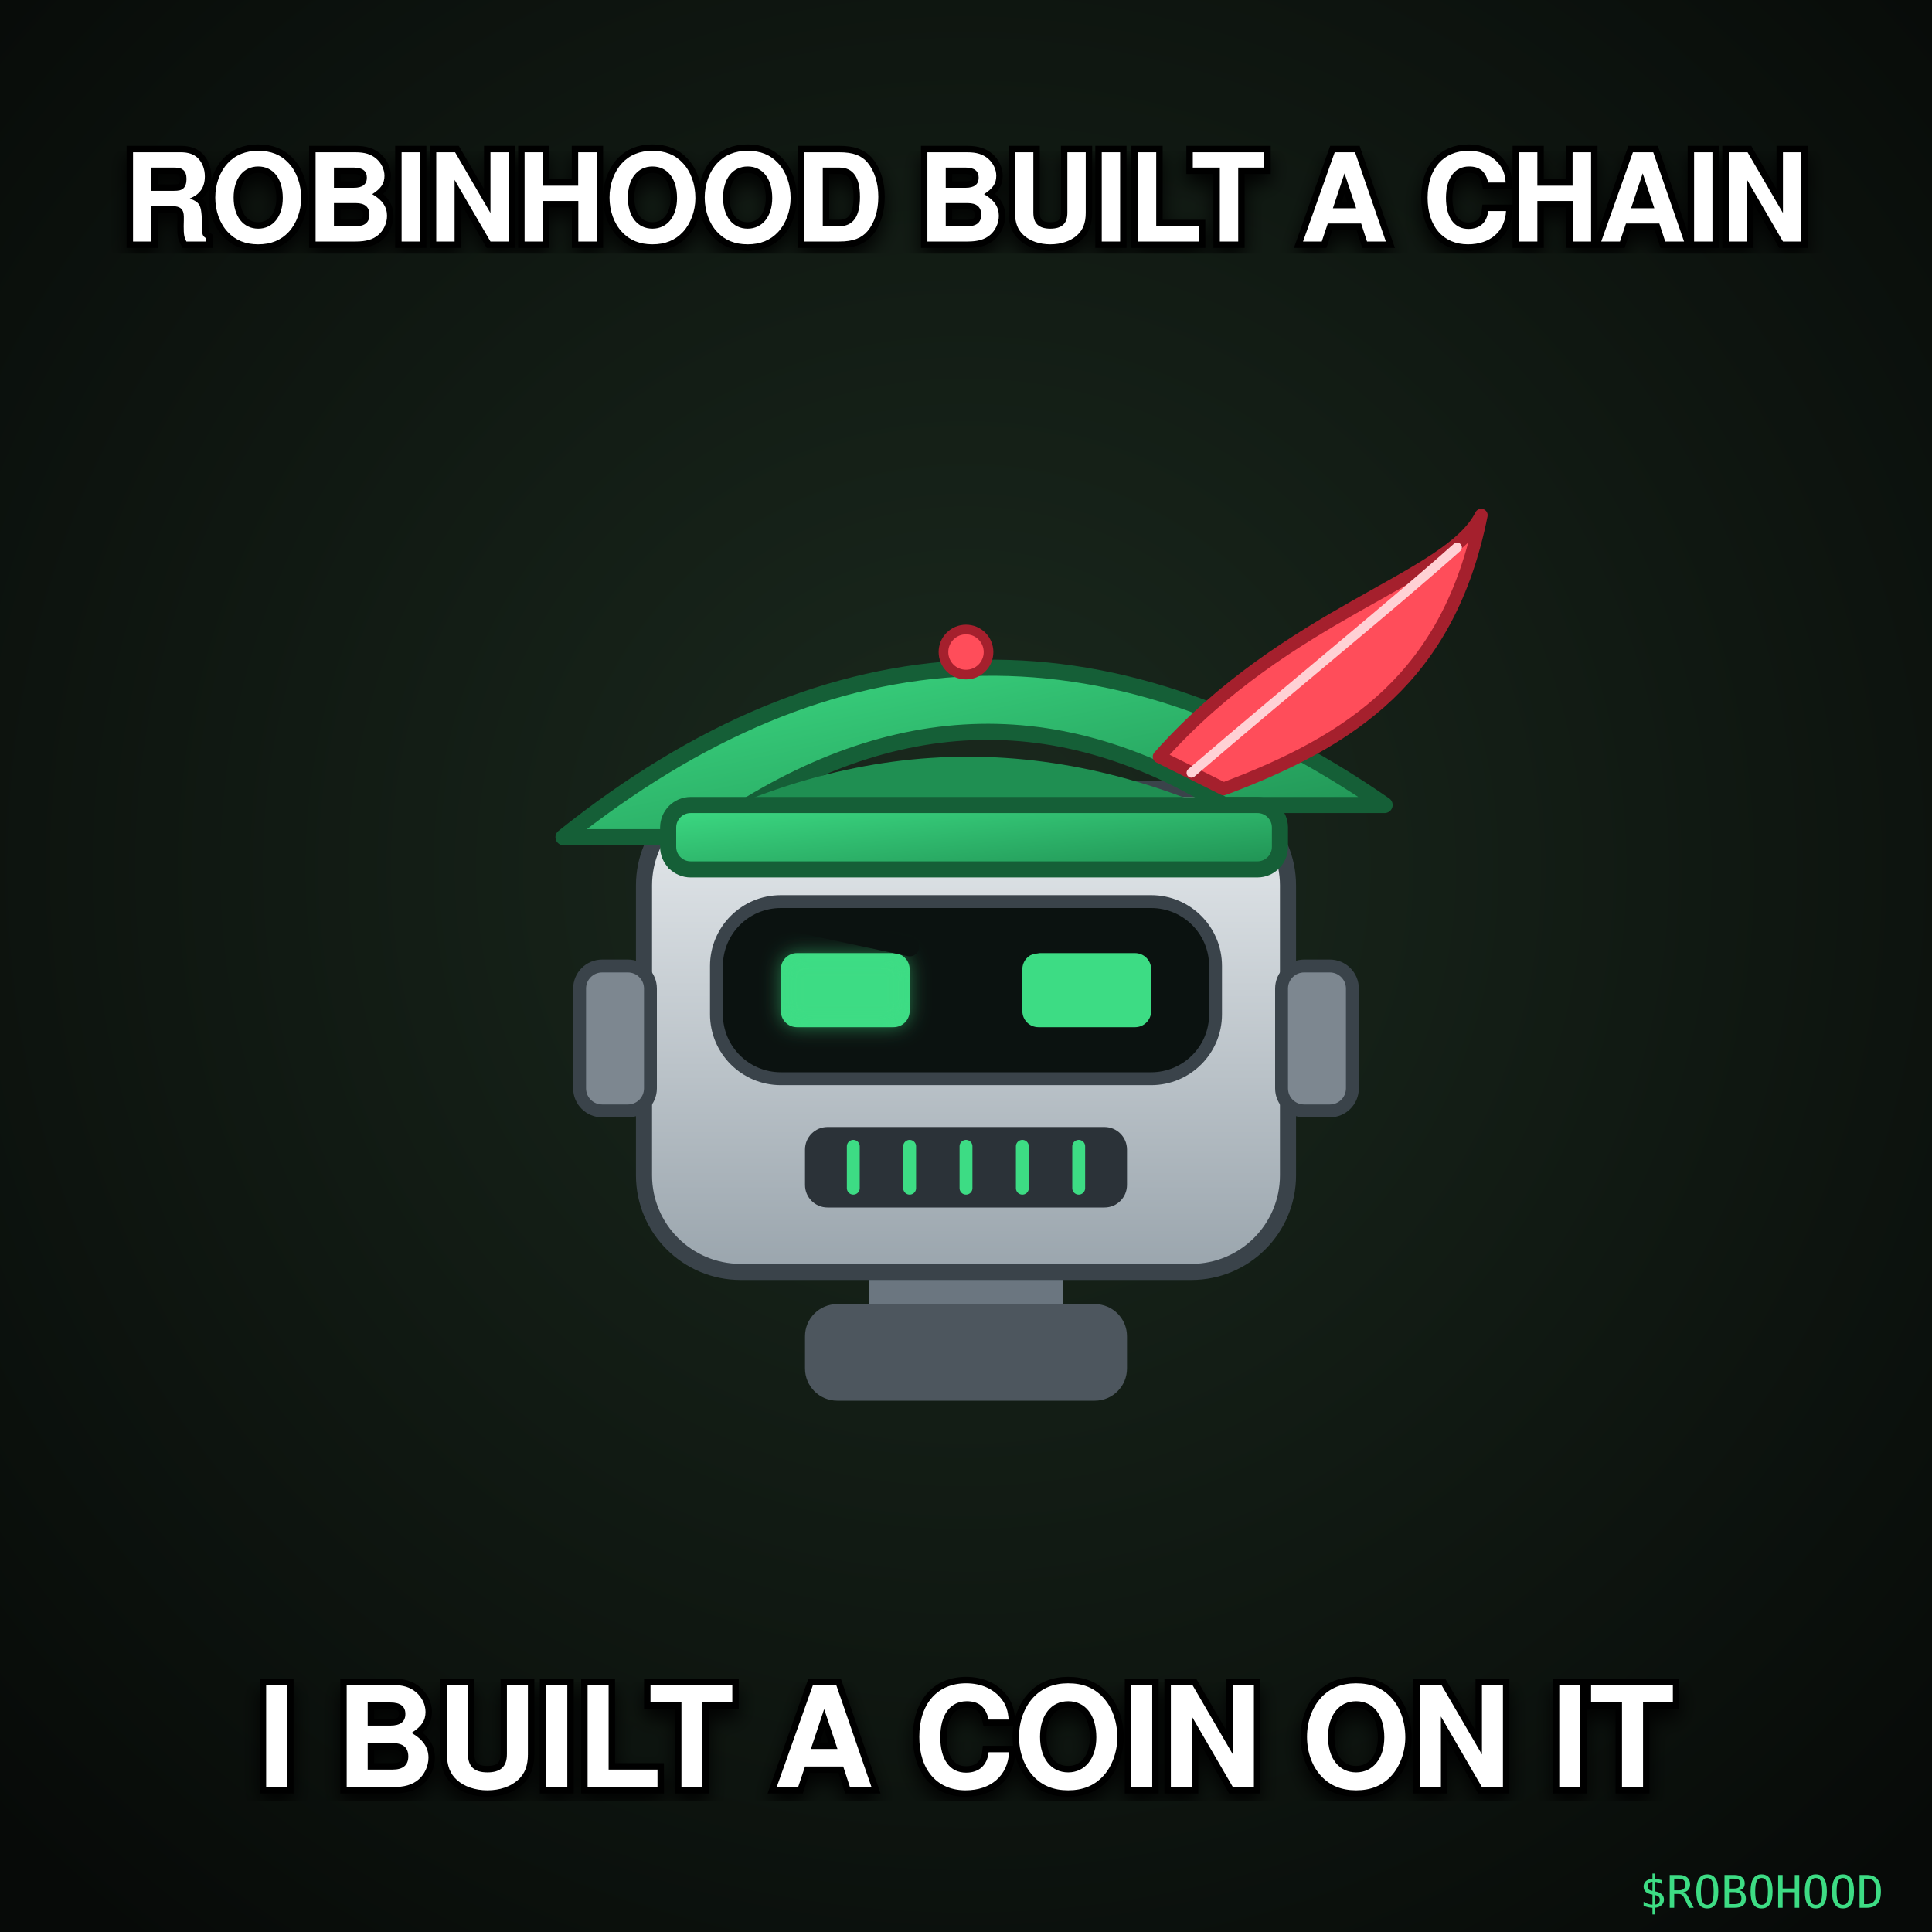
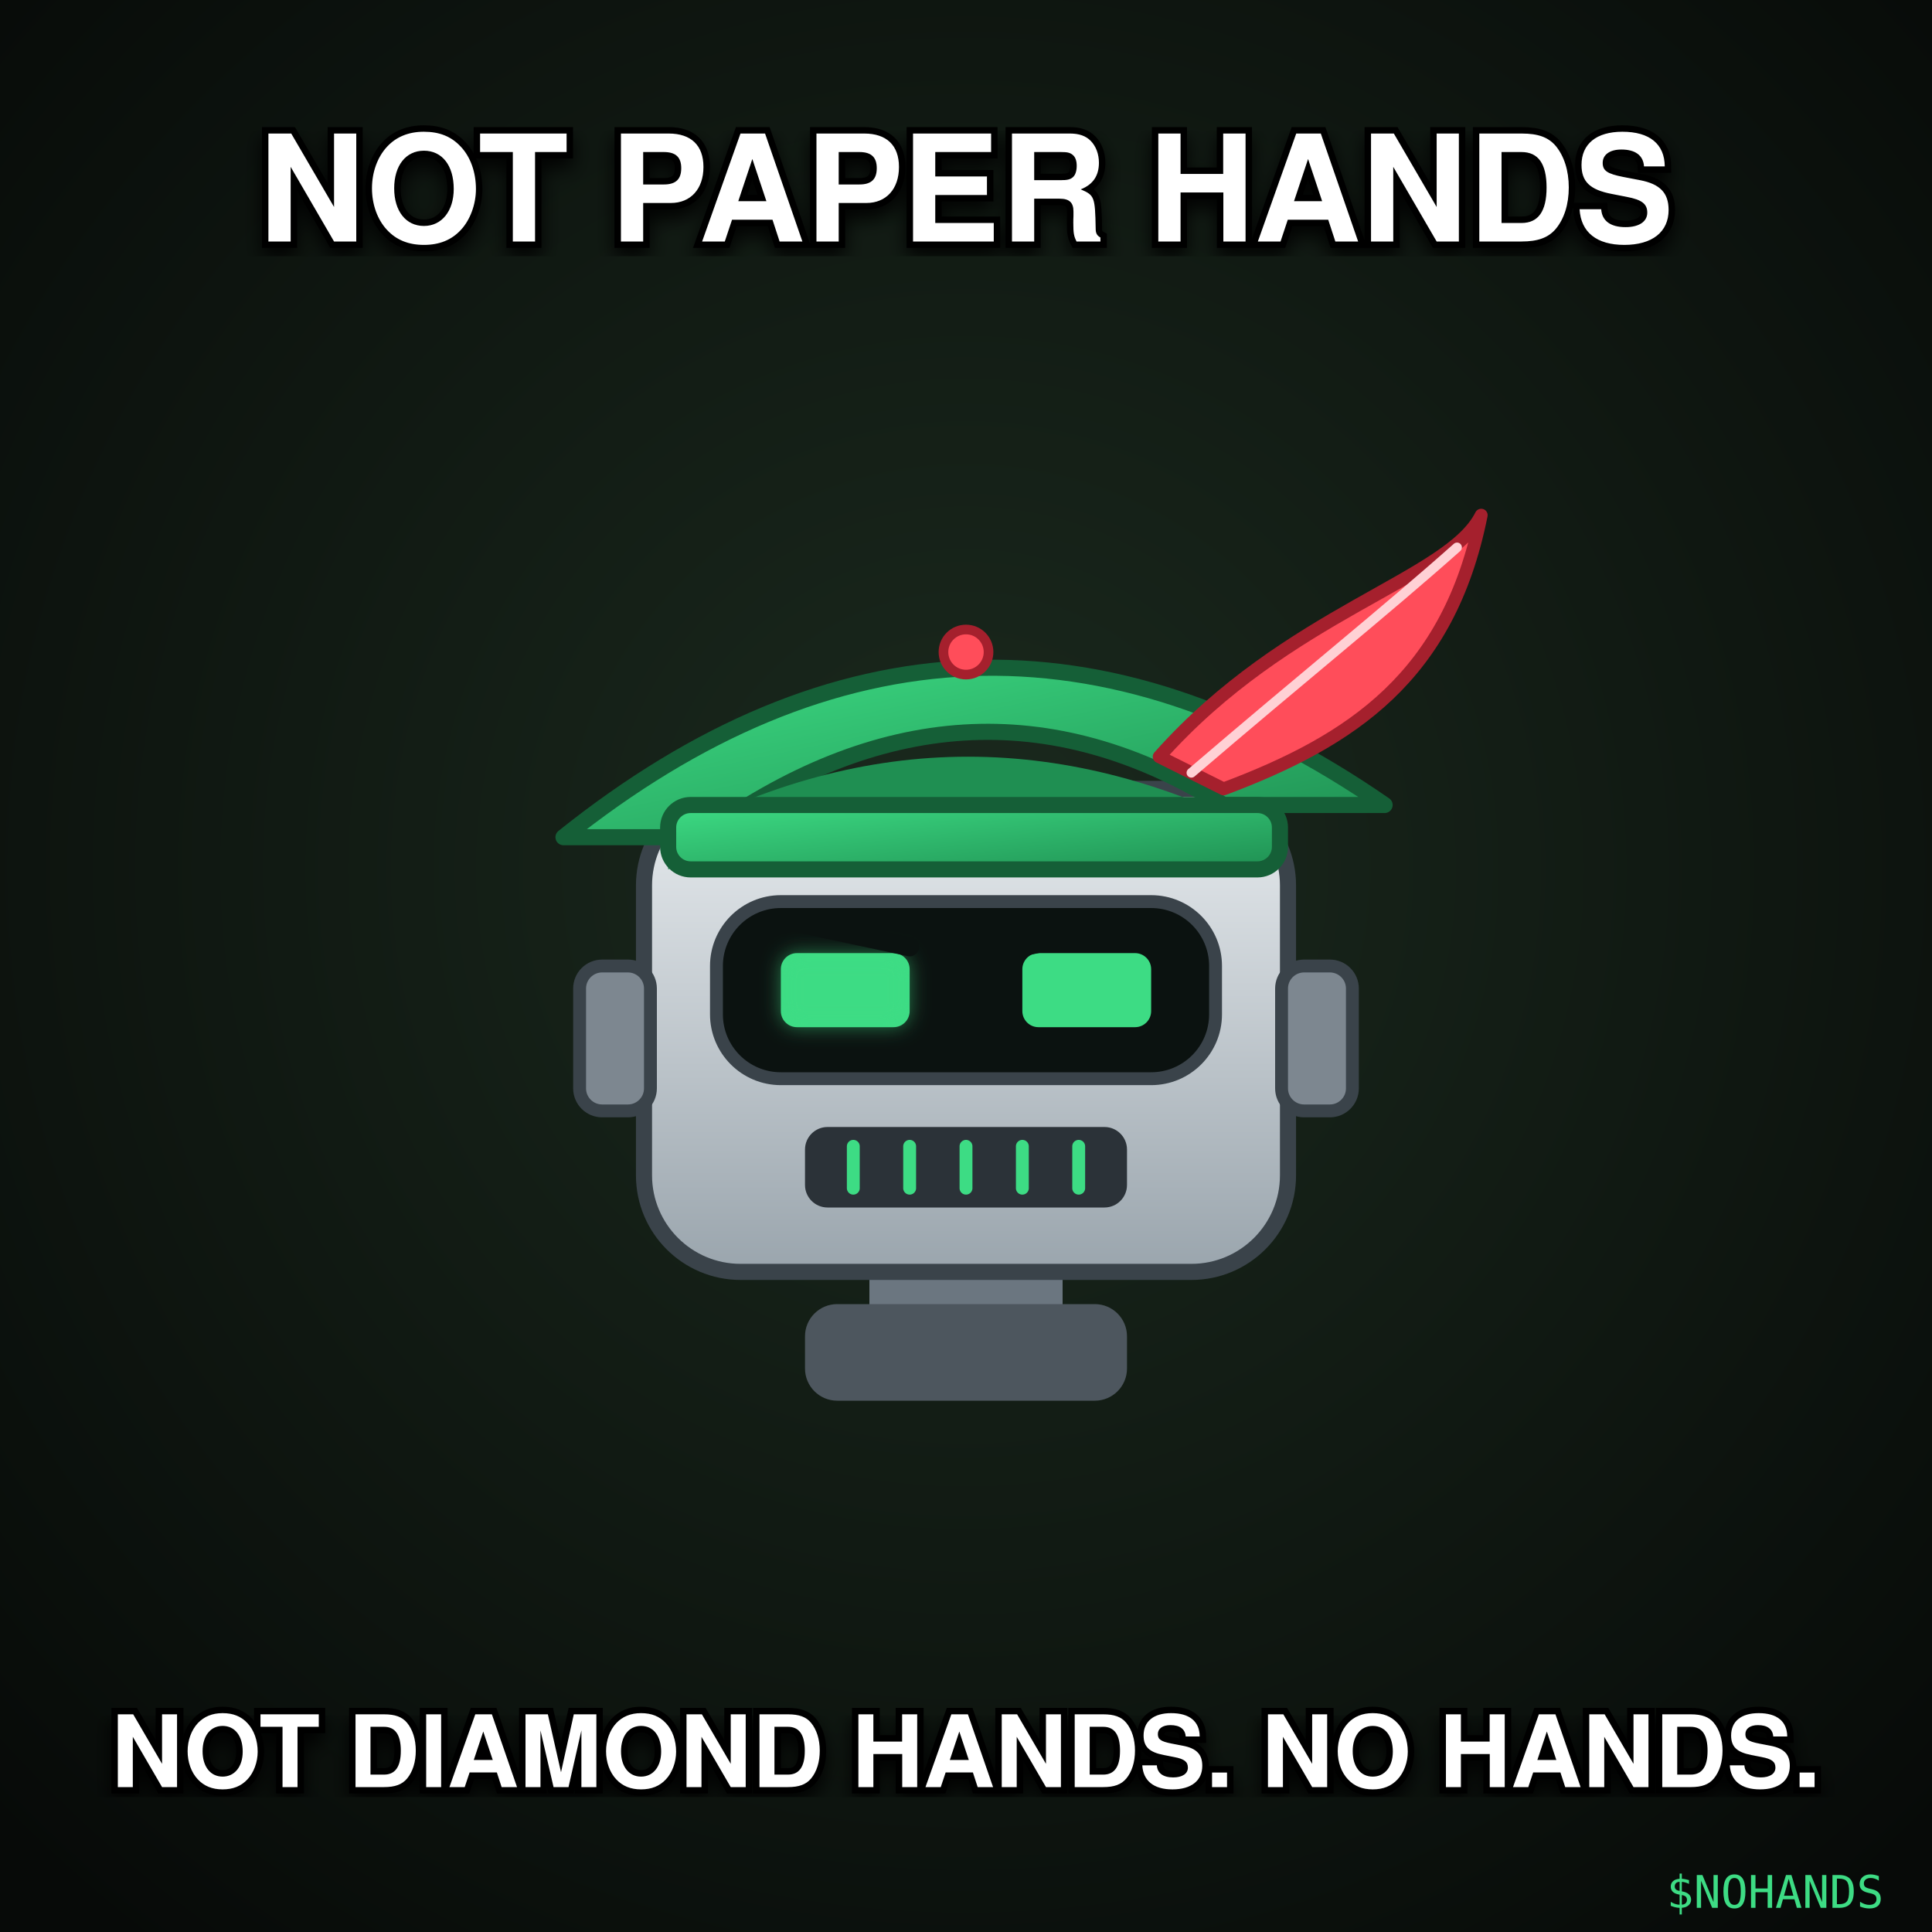
<svg xmlns="http://www.w3.org/2000/svg" viewBox="0 0 1200 1200" width="1200" height="1200">
  <defs>
    <radialGradient id="bg" cx="50%" cy="40%" r="70%">
      <stop offset="0" stop-color="#1b2a1e" />
      <stop offset="1" stop-color="#070a08" />
    </radialGradient>
    <linearGradient id="metal" x1="0" y1="0" x2="0" y2="1">
      <stop offset="0" stop-color="#e8ecef" />
      <stop offset="1" stop-color="#9aa5ad" />
    </linearGradient>
    <linearGradient id="hat" x1="0" y1="0" x2="1" y2="1">
      <stop offset="0" stop-color="#3ddc84" />
      <stop offset="1" stop-color="#1f8f52" />
    </linearGradient>
    <radialGradient id="bg2" cx="50%" cy="45%" r="70%">
      <stop offset="0" stop-color="#1b2a1e" />
      <stop offset="1" stop-color="#070a08" />
    </radialGradient>
    <filter id="sh">
      <feDropShadow dx="0" dy="6" stdDeviation="6" flood-color="#000" flood-opacity="0.9" />
    </filter>
  </defs>
  <rect width="1200" height="1200" fill="url(#bg2)" />
  <g transform="translate(200,200)">
    <rect x="340" y="560" width="120" height="70" rx="16" fill="#6b7680" />
    <rect x="300" y="610" width="200" height="60" rx="20" fill="#4d565e" />
    <rect x="200" y="290" width="400" height="300" rx="60" fill="url(#metal)" stroke="#3a434a" stroke-width="10" />
    <rect x="160" y="400" width="44" height="90" rx="14" fill="#7d8790" stroke="#3a434a" stroke-width="8" />
    <rect x="596" y="400" width="44" height="90" rx="14" fill="#7d8790" stroke="#3a434a" stroke-width="8" />
    <rect x="245" y="360" width="310" height="110" rx="40" fill="#0b1210" stroke="#3a434a" stroke-width="8" />
    <rect x="285" y="392" width="80" height="46" rx="10" fill="#3ddc84" />
    <rect x="435" y="392" width="80" height="46" rx="10" fill="#3ddc84" />
    <rect x="285" y="392" width="80" height="46" rx="10" fill="#3ddc84" opacity="0.5" filter="blur(6px)" />
    <path d="M290 372 L365 388" stroke="#0b1210" stroke-width="12" stroke-linecap="round" />
    <path d="M510 372 L435 388" stroke="#0b1210" stroke-width="12" stroke-linecap="round" />
    <rect x="300" y="500" width="200" height="50" rx="14" fill="#2b3238" />
    <g stroke="#3ddc84" stroke-width="8" stroke-linecap="round">
      <line x1="330" y1="512" x2="330" y2="538" />
      <line x1="365" y1="512" x2="365" y2="538" />
      <line x1="400" y1="512" x2="400" y2="538" />
      <line x1="435" y1="512" x2="435" y2="538" />
      <line x1="470" y1="512" x2="470" y2="538" />
    </g>
    <path d="M150 320 Q400 120 660 300 L560 300 Q400 200 235 320 Z" fill="url(#hat)" stroke="#155f37" stroke-width="10" stroke-linejoin="round" />
    <path d="M215 320 Q400 220 590 320 L590 330 Q400 260 215 340 Z" fill="#1f8f52" />
    <rect x="215" y="300" width="380" height="40" rx="14" fill="url(#hat)" stroke="#155f37" stroke-width="10" />
    <path d="M520 270 C600 180 700 160 720 120 C700 220 640 260 560 290 Z" fill="#ff4d5a" stroke="#a5202d" stroke-width="8" stroke-linejoin="round" />
    <path d="M540 280 C610 220 660 180 705 140" stroke="#ffd1d5" stroke-width="6" fill="none" stroke-linecap="round" />
    <circle cx="400" cy="205" r="14" fill="#ff4d5a" stroke="#a5202d" stroke-width="6" />
  </g>
-   <text x="600" y="150" text-anchor="middle" font-family="Impact, 'Arial Black', Helvetica, sans-serif" font-size="76" font-weight="900" fill="#fff" stroke="#000" stroke-width="8" paint-order="stroke" filter="url(#sh)">ROBINHOOD BUILT A CHAIN</text>
-   <text x="600" y="1110" text-anchor="middle" font-family="Impact, 'Arial Black', Helvetica, sans-serif" font-size="87" font-weight="900" fill="#fff" stroke="#000" stroke-width="8" paint-order="stroke" filter="url(#sh)">I BUILT A COIN ON IT</text>
-   <text x="1170" y="1185" text-anchor="end" font-family="Menlo, monospace" font-size="28" fill="#3ddc84">$ROBOHOOD</text>
+   <text x="600" y="150" text-anchor="middle" font-family="Impact, 'Arial Black', Helvetica, sans-serif" font-size="92" font-weight="900" fill="#fff" stroke="#000" stroke-width="8" paint-order="stroke" filter="url(#sh)">NOT PAPER HANDS</text>
+   <text x="600" y="1110" text-anchor="middle" font-family="Impact, 'Arial Black', Helvetica, sans-serif" font-size="62" font-weight="900" fill="#fff" stroke="#000" stroke-width="8" paint-order="stroke" filter="url(#sh)">NOT DIAMOND HANDS. NO HANDS.</text>
+   <text x="1170" y="1185" text-anchor="end" font-family="Menlo, monospace" font-size="28" fill="#3ddc84">$NOHANDS</text>
</svg>
